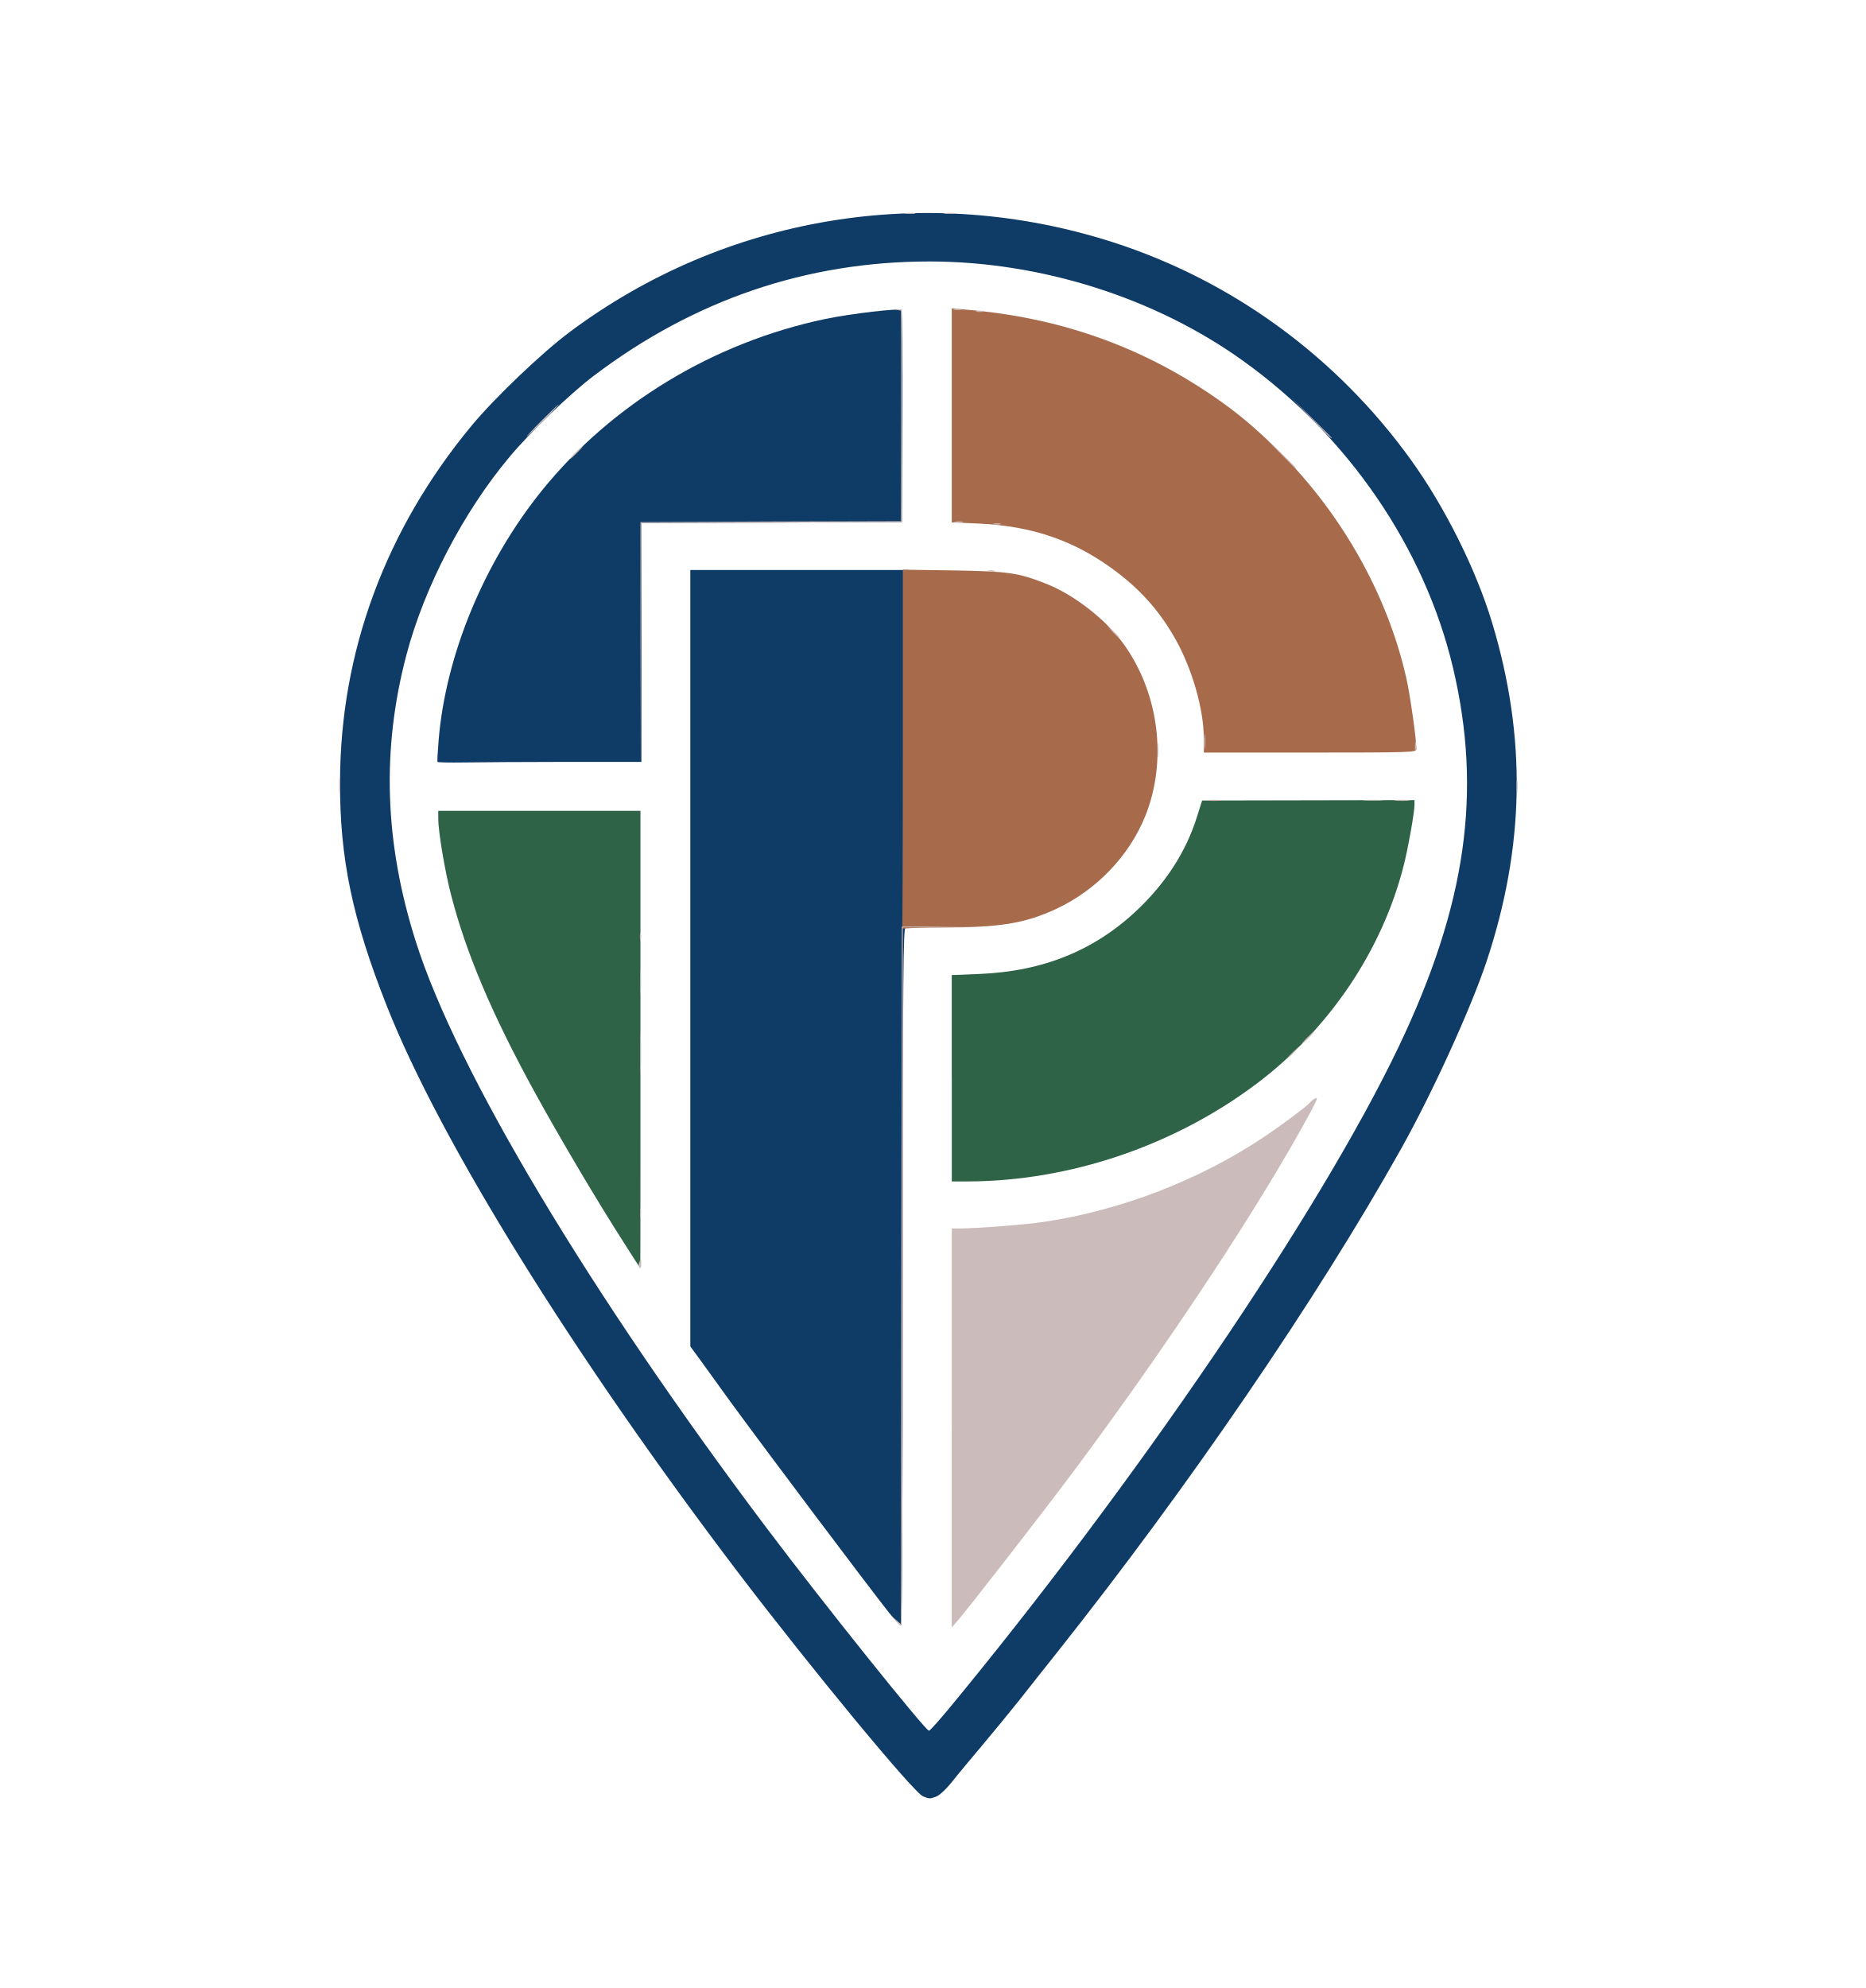
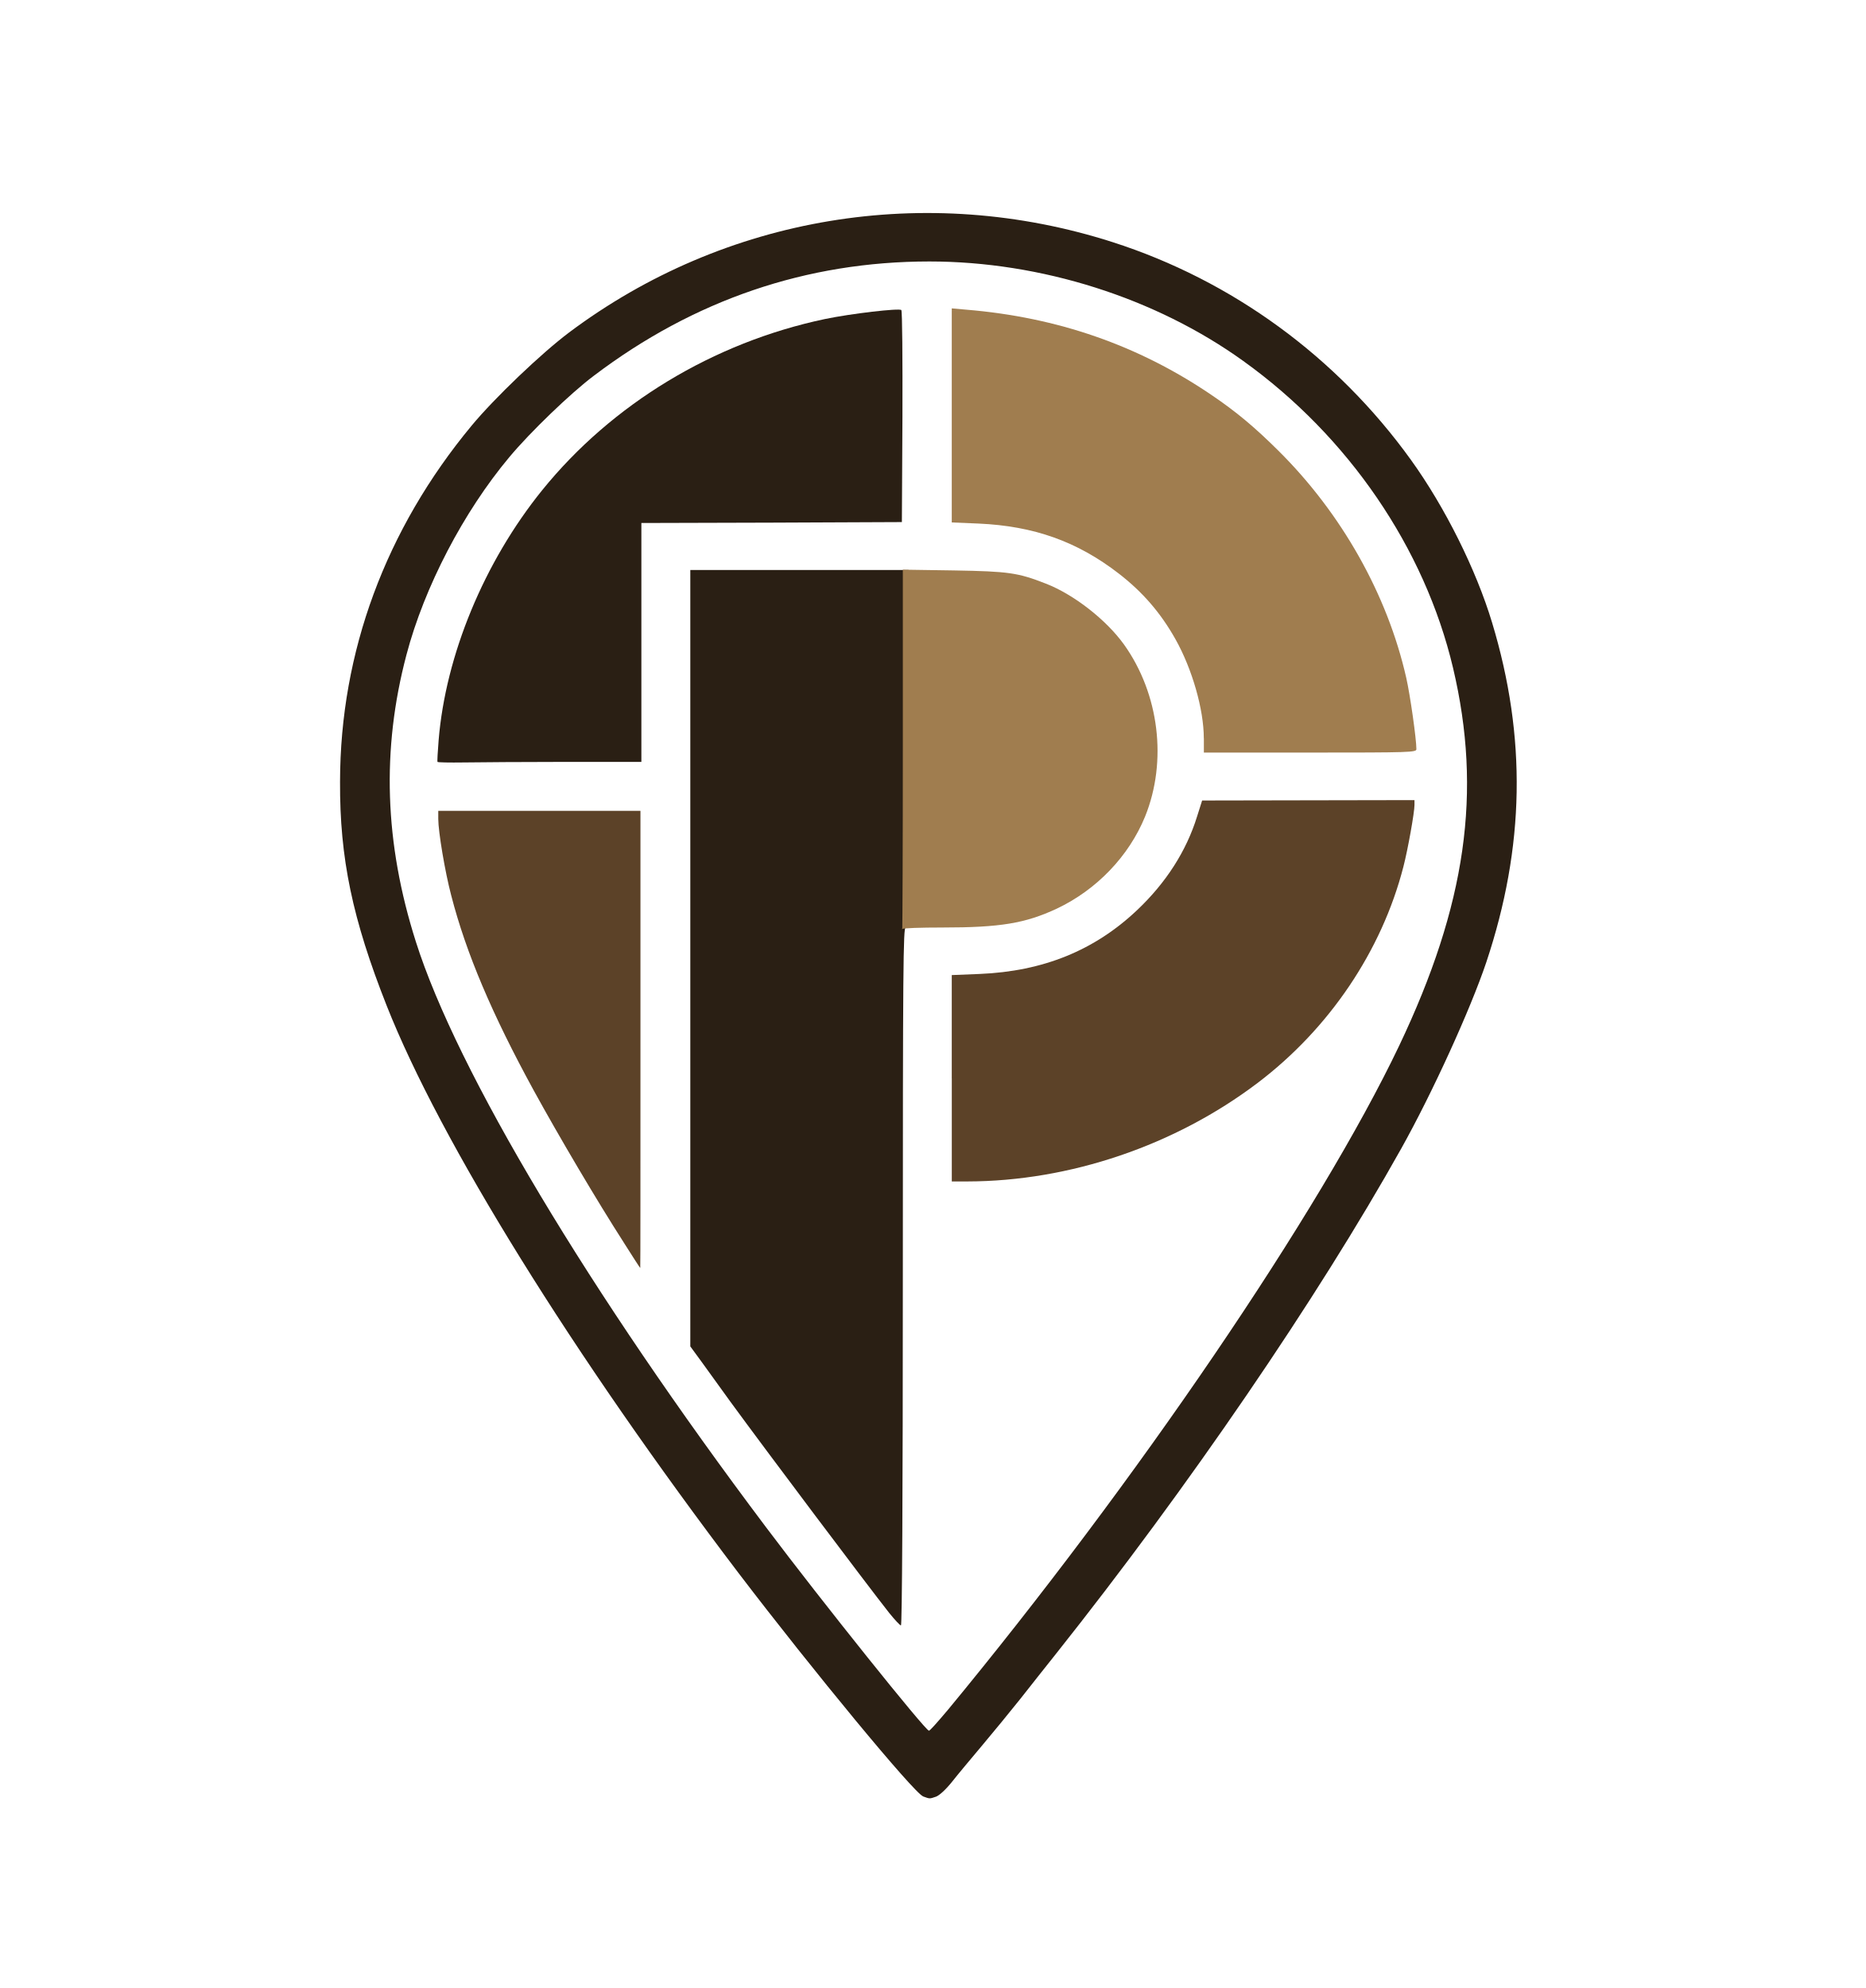
- <svg xmlns="http://www.w3.org/2000/svg" version="1.0" width="567px" height="604px" viewBox="0 0 567 604" preserveAspectRatio="xMidYMid meet">
-   <g fill="#0f3b67">
+ <svg xmlns="http://www.w3.org/2000/svg" version="1.1" width="567px" height="604px" viewBox="0 0 567 604" preserveAspectRatio="xMidYMid meet" shape-rendering="geometricPrecision">
+   <g fill="#2A1F14">
    <path d="M280.53 545.79 c-2.80 -1.03 -33.61 -38.35 -55.96 -67.67 -50.47 -66.42 -90.82 -131.46 -107.06 -172.56 -10.40 -26.29 -14.29 -44.81 -14.18 -68.07 0.06 -39.38 13.83 -76.65 40.01 -108.20 6.92 -8.34 21.09 -21.89 29.61 -28.29 47.33 -35.44 108.43 -45.61 165.13 -27.44 36.35 11.66 68.13 34.87 90.65 66.13 10.35 14.35 19.83 33.38 24.69 49.50 10.52 34.81 9.95 68.07 -1.77 103.17 -4.80 14.29 -16.40 39.72 -25.84 56.59 -25.49 45.55 -64.82 103.05 -104.88 153.47 -2.86 3.60 -7.77 9.77 -10.86 13.72 -3.14 3.94 -8.40 10.35 -11.72 14.29 -3.32 3.94 -7.43 8.86 -9.09 10.97 -1.83 2.29 -3.77 4.06 -4.80 4.46 -2 0.69 -1.89 0.69 -3.94 -0.06z m7.09 -25.78 c57.61 -69.67 113.51 -151.87 137.52 -202.22 20.41 -42.87 25.32 -77.16 16.40 -114.89 -8.63 -36.41 -31.78 -70.30 -63.73 -93.22 -26.69 -19.20 -61.50 -30.24 -95.40 -30.24 -37.27 0 -71.50 11.66 -101.91 34.69 -7.03 5.26 -19.43 17.20 -25.72 24.75 -13.89 16.58 -25.84 39.44 -31.27 60.07 -7.60 28.75 -6.69 57.16 2.86 87.16 12.46 39.32 52.81 106.71 106.48 177.99 16.98 22.58 48.36 61.73 49.44 61.73 0.29 0 2.63 -2.63 5.32 -5.83z" />
    <path d="M270.18 490.01 c-7.03 -8.92 -37.15 -48.98 -48.18 -64.07 -2.80 -3.89 -6.69 -9.26 -8.63 -11.95 l-3.60 -4.92 0 -117.97 0 -117.92 33.15 0 33.15 0 0 54.30 c0 47.90 -0.11 54.30 -0.86 54.30 -0.74 0 -0.86 12.17 -0.86 106.03 0 67.16 -0.23 106.03 -0.57 106.03 -0.29 0 -1.89 -1.71 -3.60 -3.83z" />
    <path d="M132.95 231.49 c-0.11 -0.17 0.06 -3.09 0.34 -6.57 2.11 -25.84 13.83 -54.19 31.49 -76.02 21.15 -26.12 51.96 -44.81 85.85 -51.96 7.94 -1.66 22.63 -3.37 23.26 -2.74 0.29 0.29 0.40 14.86 0.34 32.47 l-0.17 31.95 -39.55 0.17 -39.61 0.11 0 36.29 0 36.29 -22.98 0 c-12.69 0 -26.58 0.11 -30.92 0.17 -4.40 0.06 -8 0 -8.06 -0.17z" />
  </g>
-   <g fill="#a76b4b">
+   <g fill="#A07D4F">
    <path d="M274.18 281.90 c0.06 -0.46 0.17 -25.09 0.17 -54.81 l0 -54.01 15.60 0.23 c16.58 0.29 19.38 0.69 27.84 4 8.57 3.32 18.40 11.03 23.78 18.52 10.69 14.98 13.20 35.44 6.40 52.24 -4.92 12.06 -14.75 22.29 -26.86 28.01 -9.60 4.46 -17.09 5.72 -34.81 5.72 -6.52 0 -11.95 0.17 -12.12 0.46 -0.11 0.23 -0.11 0.06 0 -0.34z" />
    <path d="M365.81 224.29 c0 -8.75 -3.54 -21.03 -8.57 -30.01 -4.52 -8.06 -10 -14.40 -17.26 -20.01 -12.63 -9.77 -25.84 -14.46 -42.64 -15.20 l-8.12 -0.34 0 -32.52 0 -32.52 4.46 0.40 c27.61 2.29 52.18 10.80 74.36 25.84 7.60 5.14 13.09 9.72 20.41 16.98 19.26 19.09 33.15 43.78 38.87 68.99 1.20 5.26 3.09 18.63 3.09 21.72 0 0.97 -1.89 1.03 -32.29 1.03 l-32.29 0 0 -4.34z" />
  </g>
-   <g fill="#2e6347">
+   <g fill="#5C4228">
    <path d="M189.53 377.47 c-8.06 -12.52 -19.83 -32.47 -27.32 -46.13 -12.69 -23.21 -20.58 -41.78 -25.09 -59.27 -1.89 -7.14 -3.94 -19.38 -3.94 -23.26 l0 -2.46 30.75 0 30.69 0 0 69.45 c0 38.18 0 69.45 -0.06 69.45 -0.06 0 -2.34 -3.49 -5.03 -7.77z" />
    <path d="M289.22 327.63 l0 -31.38 8.46 -0.34 c19.32 -0.80 34.92 -7.14 47.90 -19.43 8.75 -8.29 14.92 -17.89 18.18 -28.41 l1.54 -4.86 32.24 -0.06 32.29 -0.06 0 1.49 c0 2.23 -2 13.49 -3.37 18.75 -6.57 25.55 -22.52 49.21 -44.35 65.73 -25.09 18.98 -57.04 29.84 -88.14 29.89 l-4.74 0 0 -31.32z" />
  </g>
-   <g fill="#cbbbba">
-     <path d="M289.22 433.82 l0 -60.59 2.74 0 c5.49 -0.06 19.66 -1.14 25.26 -2 23.26 -3.43 47.21 -12.69 66.59 -25.61 5.83 -3.89 13.77 -9.83 14.29 -10.69 0.17 -0.29 0.86 -0.86 1.54 -1.20 0.97 -0.51 0.63 0.34 -1.54 4.40 -15.32 28.29 -42.81 69.90 -72.02 109.11 -9.26 12.40 -31.67 41.21 -35.21 45.33 l-1.66 1.89 0 -60.64z" />
-     <path d="M272.01 492.30 l-1.37 -1.60 1.54 1.37 1.60 1.37 0.11 -105.97 0.17 -105.97 13.03 0 12.97 -0.06 -12.86 0.17 -12.86 0.17 0 106.03 c0 58.30 -0.23 106.03 -0.46 106.03 -0.29 0 -1.09 -0.69 -1.89 -1.54z" />
-     <path d="M194.16 384.84 c-0.17 -0.29 -0.06 -0.97 0.23 -1.60 0.40 -0.97 0.46 -0.97 0.46 0.46 0.06 1.54 -0.23 1.94 -0.69 1.14z" />
-     <path d="M194.51 368.38 c0 -1.26 0.11 -1.71 0.23 -0.97 0.11 0.69 0.11 1.71 0 2.29 -0.17 0.51 -0.29 -0.06 -0.23 -1.31z" />
-     <path d="M194.56 319.79 c0 -5.94 0.11 -8.34 0.17 -5.26 0.11 3.09 0.11 7.94 0 10.86 -0.06 2.92 -0.17 0.40 -0.17 -5.60z" />
-     <path d="M391.53 321.05 c0 -0.11 0.86 -0.91 1.89 -1.89 l1.83 -1.66 -1.66 1.89 c-1.60 1.71 -2.06 2.11 -2.06 1.66z" />
-     <path d="M397.24 315.22 c1.09 -1.09 2.06 -2 2.23 -2 0.17 0 -0.57 0.91 -1.66 2 -1.09 1.09 -2.06 2 -2.23 2 -0.17 0 0.57 -0.91 1.66 -2z" />
-     <path d="M194.56 298.36 c0 -3.32 0.06 -4.63 0.17 -2.97 0.11 1.60 0.11 4.34 0 6 -0.11 1.60 -0.17 0.29 -0.17 -3.03z" />
-     <path d="M194.45 284.64 c0 -1.09 0.11 -1.54 0.29 -0.97 0.11 0.51 0.11 1.43 0 2 -0.17 0.51 -0.29 0.06 -0.29 -1.03z" />
-     <path d="M366.78 243.09 c1.03 -0.11 2.86 -0.11 4 0 1.20 0.11 0.40 0.23 -1.83 0.23 -2.17 0 -3.14 -0.11 -2.17 -0.23z" />
-     <path d="M414.56 243.09 c1.49 -0.11 3.83 -0.11 5.14 0 1.31 0.11 0.11 0.17 -2.74 0.17 -2.80 0 -3.89 -0.06 -2.40 -0.17z" />
-     <path d="M423.94 243.09 c1.03 -0.11 2.86 -0.11 4 0 1.20 0.11 0.40 0.23 -1.83 0.23 -2.17 0 -3.14 -0.11 -2.17 -0.23z" />
-     <path d="M103.05 238.63 c0 -2.17 0.11 -3.03 0.23 -1.83 0.11 1.14 0.11 2.97 0 4 -0.11 0.97 -0.23 0.06 -0.23 -2.17z" />
-     <path d="M460.86 238.92 c0 -1.71 0.11 -2.46 0.23 -1.54 0.11 0.86 0.11 2.23 0 3.14 -0.11 0.86 -0.23 0.11 -0.23 -1.60z" />
-     <path d="M194.62 194.91 l0 -36.29 39.61 -0.17 39.55 -0.11 0 -31.95 0 -32.01 -1.26 -0.23 c-1.14 -0.29 -1.14 -0.29 0.11 -0.23 l1.43 0.11 0 32.29 0 32.29 -39.55 0.17 -39.61 0.11 -0.17 36.18 -0.11 36.12 0 -36.29z" />
-     <path d="M351.69 227.77 c0 -1.89 0.11 -2.57 0.23 -1.54 0.11 1.03 0.11 2.57 0 3.43 -0.11 0.86 -0.23 0 -0.23 -1.89z" />
-     <path d="M365.98 225.20 c0 -2.06 0.11 -2.86 0.23 -1.83 0.11 0.97 0.11 2.69 0 3.72 -0.11 0.97 -0.23 0.17 -0.23 -1.89z" />
-     <path d="M429.99 226.63 c0 -1.26 0.11 -1.71 0.23 -0.97 0.11 0.69 0.11 1.71 0 2.29 -0.17 0.51 -0.29 -0.06 -0.23 -1.31z" />
-     <path d="M338.03 191.93 l-1.66 -1.89 1.89 1.66 c1.71 1.60 2.11 2.06 1.66 2.06 -0.11 0 -0.91 -0.86 -1.89 -1.83z" />
-     <path d="M300.25 173.36 c0.51 -0.11 1.43 -0.11 2 0 0.51 0.17 0.06 0.29 -1.03 0.29 -1.09 0 -1.54 -0.11 -0.97 -0.29z" />
-     <path d="M301.96 159.07 c0.51 -0.11 1.43 -0.11 2 0 0.51 0.17 0.06 0.29 -1.03 0.29 -1.09 0 -1.54 -0.11 -0.97 -0.29z" />
-     <path d="M290.24 158.50 c0.69 -0.11 1.71 -0.11 2.29 0 0.51 0.17 -0.06 0.29 -1.31 0.23 -1.26 0 -1.71 -0.11 -0.97 -0.23z" />
-     <path d="M388.38 137.06 l-5.14 -5.32 5.32 5.14 c4.86 4.74 5.54 5.43 5.09 5.43 -0.06 0 -2.46 -2.40 -5.26 -5.26z" />
-     <path d="M174.90 137.46 c1.09 -1.09 2.06 -2 2.23 -2 0.17 0 -0.57 0.91 -1.66 2 -1.09 1.09 -2.06 2 -2.23 2 -0.17 0 0.57 -0.91 1.66 -2z" />
-     <path d="M398.39 127.06 l-6 -6.17 6.17 6 c3.37 3.26 6.12 6.06 6.12 6.12 0 0.46 -0.74 -0.29 -6.29 -5.94z" />
-     <path d="M164.61 127.75 c2.69 -2.69 4.97 -4.86 5.14 -4.86 0.11 0 -1.89 2.17 -4.57 4.86 -2.69 2.69 -4.97 4.86 -5.14 4.86 -0.11 0 1.89 -2.17 4.57 -4.86z" />
-     <path d="M296.82 94.48 c0.51 -0.11 1.43 -0.11 2 0 0.51 0.17 0.06 0.29 -1.03 0.29 -1.09 0 -1.54 -0.11 -0.97 -0.29z" />
-     <path d="M289.96 93.91 c0.51 -0.11 1.43 -0.11 2 0 0.51 0.17 0.06 0.29 -1.03 0.29 -1.09 0 -1.54 -0.11 -0.97 -0.29z" />
-     <path d="M275.10 64.76 c0.86 -0.11 2.11 -0.11 2.86 0 0.69 0.11 0 0.23 -1.60 0.23 -1.54 0 -2.17 -0.11 -1.26 -0.23z" />
-     <path d="M287.10 64.76 c0.86 -0.11 2.23 -0.11 3.14 0 0.86 0.11 0.11 0.23 -1.60 0.23 -1.71 0 -2.46 -0.11 -1.54 -0.23z" />
-   </g>
</svg>
